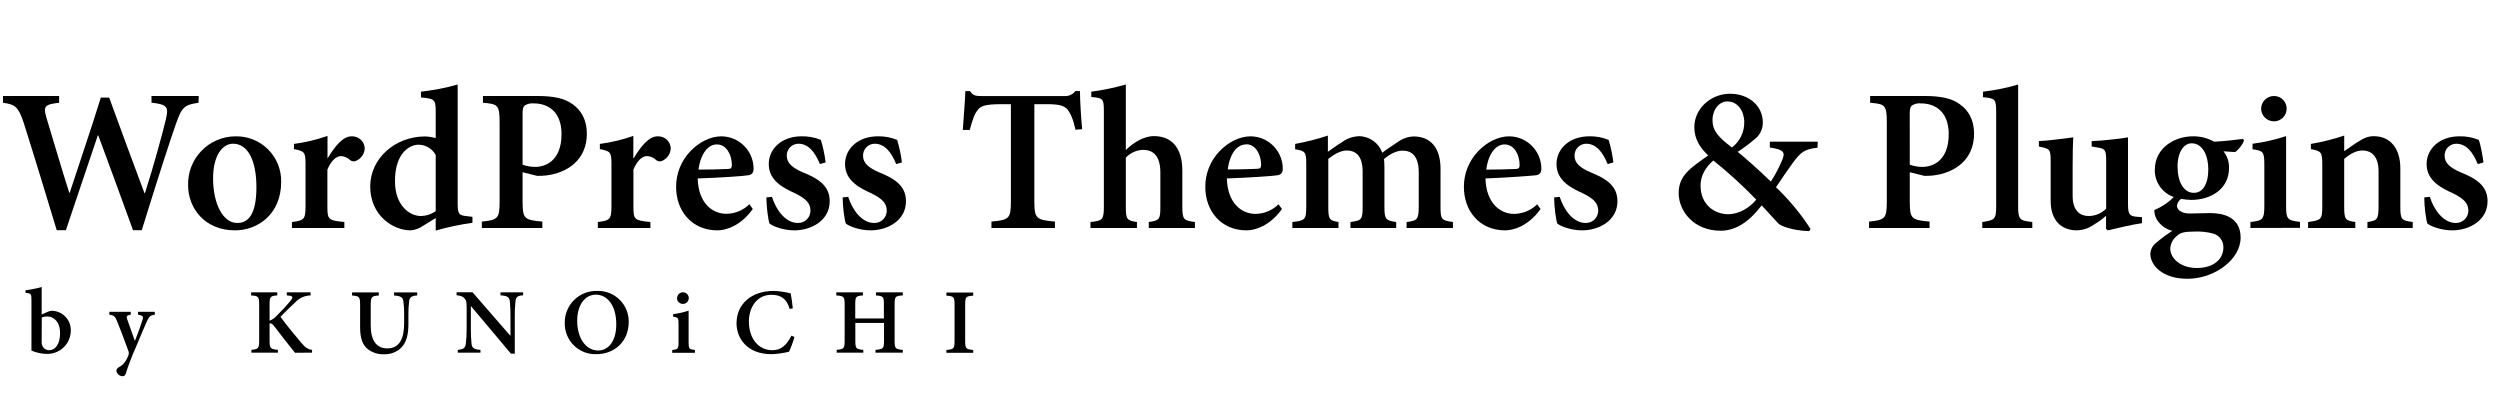
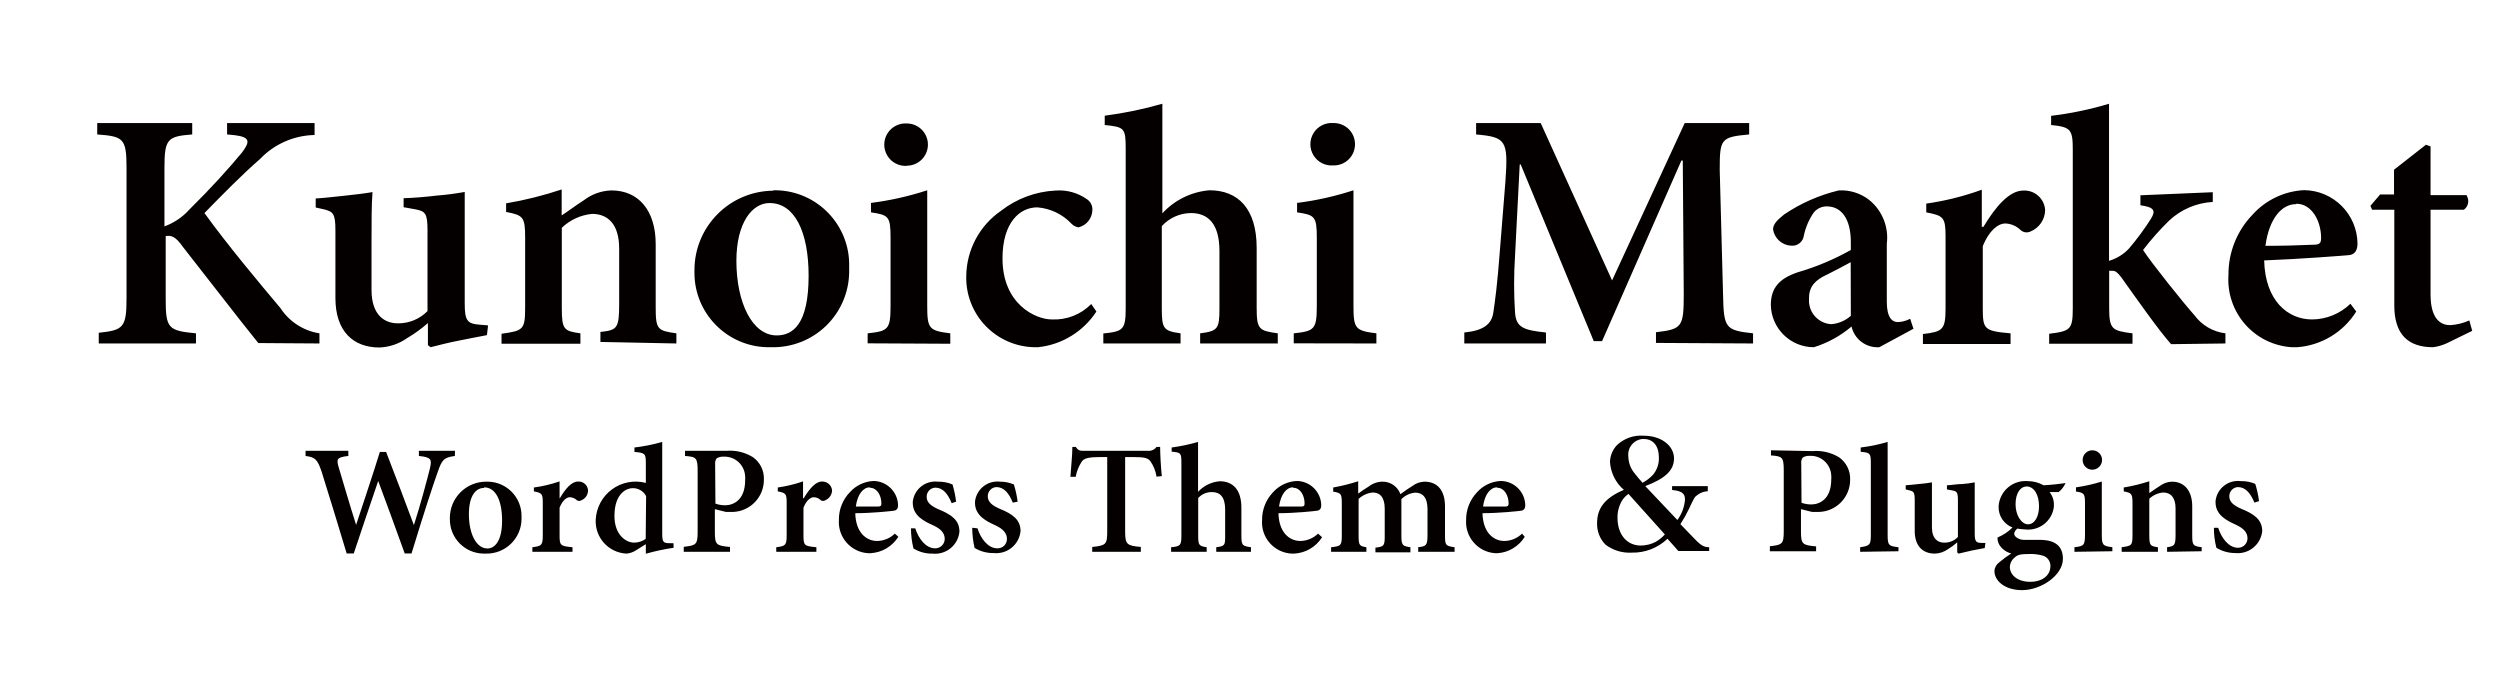
- <svg xmlns="http://www.w3.org/2000/svg" id="レイヤー_1" data-name="レイヤー 1" viewBox="0 0 900 151">
-   <g id="WordPress_Themes_Plugins" data-name="WordPress Themes Plugins" style="isolation:isolate">
-     <g style="isolation:isolate">
-       <path d="M71.45,37c-5,.72-6,1.51-8.12,7.62-1.65,4.67-6,17.83-12.29,38.24H47.88c-4.1-11.28-8.49-23.36-12.51-34.14h-.15c-3.95,11.86-7.83,23.07-11.5,34.14h-3.3c-4-13.15-7.77-25.66-11.87-38.6C6.61,38.44,5.46,37.58,1.08,37V34.56h20.2V37c-5.54.58-5.61,1.51-4.6,5.25,2.73,9,5.39,18.18,8.26,27.17h.15C28.75,58.21,32.71,46.7,36.3,35.13h3c4.17,11.57,8.48,23,12.72,34.43h.15c3-9.27,6.47-22,7.54-26.59,1-4.32.72-5.39-5.17-6V34.56h17Z" />
-       <path d="M84.83,49.08a16.07,16.07,0,0,1,16.39,16.39c0,11.78-8.56,17.46-16.61,17.46-11,0-16.89-8.12-16.89-16.17a17.12,17.12,0,0,1,17-17.68Zm-1,2.66c-3.67,0-7.12,4.17-7.12,12.43,0,9.06,3.45,16.1,8.7,16.1,3.52,0,6.9-2.37,6.9-12.86,0-9.49-3-15.67-8.41-15.67Z" />
-       <path d="M118,56.91c2.59-4.31,5.46-7.83,8.55-7.83a4.51,4.51,0,0,1,4.75,4.17,5.06,5.06,0,0,1-3.17,4.67,1.89,1.89,0,0,1-2.08-.29,5.06,5.06,0,0,0-3.31-1.44c-1.58,0-3.52,1.51-4.88,4.89v13.3c0,4.67.35,5,6.11,5.54v2.15H105.1V79.92c4.24-.51,4.89-.87,4.89-5.54V58.85c0-4.17-.51-4.45-4.17-5.17V51.81a60.34,60.34,0,0,0,12.08-2.88v8Z" />
-       <path d="M170.08,80.2A96,96,0,0,0,156.86,83V78.48l-4.53,2.8a8.94,8.94,0,0,1-4.53,1.65c-6.18,0-14.52-5.24-14.52-15.81,0-10,8.84-18,19.77-18a17.22,17.22,0,0,1,3.81.57V40.09c0-4.31-.51-4.6-5.32-5V33a80.27,80.27,0,0,0,13.22-2.58V73.16c0,4,.44,4.38,3.46,4.67l1.86.22ZM156.86,55.83a7,7,0,0,0-6.33-3.73c-2.37,0-8.34,2.22-8.34,13.15,0,8.77,5.32,12.51,9.28,12.51A9.43,9.43,0,0,0,156.86,76Z" />
-       <path d="M193.52,34.56c5.53,0,9.7.79,12.58,2.94,3.23,2.23,5.17,5.83,5.17,10.57,0,9.7-7.26,14.23-14.73,15.1a26.15,26.15,0,0,1-3.16.14L188.13,62V72.58c0,6.18.64,6.62,7.11,7.19v2.3H173.46v-2.3c5.75-.57,6.4-1.08,6.4-7.19V44.12c0-6.33-.65-6.69-6-7.12V34.56Zm-5.39,24.72a12.89,12.89,0,0,0,4.6.8c3.59,0,9.42-2.16,9.42-11.79,0-8.13-4.89-11.07-10-11.07a5.15,5.15,0,0,0-3.3.79c-.51.5-.72,1.22-.72,2.8Z" />
-       <path d="M228.17,56.91c2.59-4.31,5.46-7.83,8.55-7.83a4.51,4.51,0,0,1,4.75,4.17,5.07,5.07,0,0,1-3.16,4.67,1.9,1.9,0,0,1-2.09-.29,5.06,5.06,0,0,0-3.31-1.44c-1.58,0-3.52,1.51-4.88,4.89v13.3c0,4.67.36,5,6.11,5.54v2.15H215.23V79.92c4.24-.51,4.89-.87,4.89-5.54V58.85c0-4.17-.5-4.45-4.17-5.17V51.81A60.34,60.34,0,0,0,228,48.93v8Z" />
-       <path d="M271,75.24c-4.52,6.33-10,7.69-12.72,7.69-9.42,0-14.88-7.18-14.88-15.6a18.41,18.41,0,0,1,5.18-12.93c3.16-3.31,7.26-5.32,11.14-5.32h.07a11.67,11.67,0,0,1,11.5,11.5c0,1.44-.43,2.23-1.87,2.51S259,64,251.17,64.24c.22,8.7,5.11,12.73,10.36,12.73a12,12,0,0,0,8.26-3.45ZM258,52c-2.94,0-5.75,3.09-6.54,9.06,3.52,0,6.83-.07,10.35-.22,1.22,0,1.66-.28,1.66-1.43,0-3.74-2-7.41-5.32-7.41Z" />
-       <path d="M295.17,59.07c-1.8-4.39-4.17-7.33-7.77-7.33a4.22,4.22,0,0,0-4.16,4.38c0,2.66,2.22,4.39,5.75,5.9,5.89,2.37,9.7,5,9.7,10.42,0,7-6.69,10.49-12.72,10.49-3.81,0-7.55-1.36-8.92-2.44-.5-1.15-1.15-6.18-1.15-9.42l2-.21c1.5,4.74,4.88,9.41,9.34,9.41a4.42,4.42,0,0,0,4.53-4.38c0-2.59-1.44-4.31-5.61-6.33-3.88-1.79-9.41-4.38-9.41-10.49,0-5.46,4.6-10,11.86-10a17.21,17.21,0,0,1,6.9,1.29,47.48,47.48,0,0,1,1.72,8.12Z" />
-       <path d="M322.63,59.07c-1.8-4.39-4.17-7.33-7.76-7.33a4.22,4.22,0,0,0-4.17,4.38c0,2.66,2.22,4.39,5.75,5.9,5.89,2.37,9.7,5,9.7,10.42,0,7-6.68,10.49-12.72,10.49-3.81,0-7.55-1.36-8.92-2.44-.5-1.15-1.15-6.18-1.15-9.42l2-.21c1.51,4.74,4.88,9.41,9.34,9.41a4.42,4.42,0,0,0,4.53-4.38c0-2.59-1.44-4.31-5.61-6.33-3.88-1.79-9.41-4.38-9.41-10.49,0-5.46,4.6-10,11.86-10a17.21,17.21,0,0,1,6.9,1.29,47.48,47.48,0,0,1,1.72,8.12Z" />
-       <path d="M387.18,46.7c-.79-3.73-1.8-5.89-2.87-7.26C383,38,381.5,37.5,376.54,37.5h-4.17V72.58c0,6,.65,6.62,7.41,7.19v2.3H356.92v-2.3c6.4-.57,7-1.15,7-7.19V37.5h-3.38c-6.18,0-7.62.79-8.55,2.09-1.15,1.36-1.94,3.66-2.88,7.19h-2.51c.36-5,.79-10.14.93-14h1.66c1.07,1.65,2.08,1.8,4.17,1.8h29.68a4.63,4.63,0,0,0,4.1-1.8h1.65c0,3.23.36,9.27.79,13.73Z" />
-       <path d="M413.56,82.07V79.92c3.81-.51,4.17-1,4.17-5.32V62.16c0-5.82-2.37-8.2-6.18-8.2a8.62,8.62,0,0,0-6.25,2.81V74.6c0,4.31.36,4.81,4,5.32v2.15H392.57V79.92c4.32-.44,4.82-.8,4.82-5.54V40c0-4.53-.29-4.67-4.53-5.1V33a86,86,0,0,0,12.44-2.58V54c2.58-2.52,6.32-5,10.13-5,6.18,0,10.21,4,10.21,12.43V74.38c0,4.74.5,5,4.53,5.54v2.15Z" />
-       <path d="M461.51,75.24c-4.53,6.33-10,7.69-12.72,7.69-9.42,0-14.88-7.18-14.88-15.6a18.4,18.4,0,0,1,5.17-12.93c3.17-3.31,7.26-5.32,11.15-5.32h.07a11.67,11.67,0,0,1,11.5,11.5c0,1.44-.43,2.23-1.87,2.51s-10.42.87-18.26,1.15C441.89,72.94,446.78,77,452,77a12,12,0,0,0,8.27-3.45ZM448.5,52C445.55,52,442.75,55,442,61c3.52,0,6.83-.07,10.35-.22,1.22,0,1.65-.28,1.65-1.43,0-3.74-2-7.41-5.32-7.41Z" />
-       <path d="M506.37,82.07V79.92c3.74-.44,4.38-.8,4.38-5.61V62c0-5.76-2.51-7.77-5.75-7.77-1.94,0-4.17.86-6.75,3,.07.86.14,1.8.14,3V74.67c0,4.38.65,4.74,4.24,5.25v2.15H486.17V79.92c3.88-.51,4.38-.8,4.38-5.25V61.8c0-5.39-2.22-7.62-5.75-7.62-2.22,0-4.45,1.37-6.61,3V74.67c0,4.38.5,4.74,3.67,5.25v2.15H465.25V79.92c4.53-.51,5-.8,5-5.47V59.28c0-4.45-.28-5-4-5.53V51.81a85.85,85.85,0,0,0,11.79-3v5.82c1.58-1.07,3.16-2.3,5-3.38a10.88,10.88,0,0,1,6.18-2.22A8.92,8.92,0,0,1,497.6,55c1.94-1.51,3.88-2.73,5.61-3.88a10.24,10.24,0,0,1,5.67-2c6.19,0,9.71,4.17,9.71,11.64V74.6c0,4.52.43,4.74,4.46,5.32v2.15Z" />
-       <path d="M554.61,75.24c-4.53,6.33-10,7.69-12.73,7.69-9.42,0-14.88-7.18-14.88-15.6a18.41,18.41,0,0,1,5.18-12.93c3.16-3.31,7.26-5.32,11.14-5.32h.07a11.67,11.67,0,0,1,11.5,11.5c0,1.44-.43,2.23-1.87,2.51-1.29.15-10.42.87-18.25,1.15C535,72.94,539.87,77,545.12,77a12,12,0,0,0,8.26-3.45ZM541.59,52c-2.94,0-5.75,3.09-6.54,9.06,3.53,0,6.83-.07,10.35-.22,1.23,0,1.66-.28,1.66-1.43,0-3.74-2-7.41-5.32-7.41Z" />
-       <path d="M578.76,59.07c-1.8-4.39-4.17-7.33-7.76-7.33a4.22,4.22,0,0,0-4.17,4.38c0,2.66,2.22,4.39,5.75,5.9,5.89,2.37,9.7,5,9.7,10.42,0,7-6.68,10.49-12.72,10.49-3.81,0-7.55-1.36-8.92-2.44-.5-1.15-1.15-6.18-1.15-9.42l2-.21c1.51,4.74,4.88,9.41,9.34,9.41a4.42,4.42,0,0,0,4.53-4.38c0-2.59-1.44-4.31-5.61-6.33-3.88-1.79-9.41-4.38-9.41-10.49,0-5.46,4.6-10,11.86-10a17.21,17.21,0,0,1,6.9,1.29,47.48,47.48,0,0,1,1.72,8.12Z" />
-       <path d="M654.31,53.17c-4.74.51-6,1.66-8.7,5.18-1.94,2.66-3.88,5.53-6.25,9.06a82.2,82.2,0,0,1,12.43,15l-.43.79c-5.89-.14-10.21-1.8-11.14-2.73s-3.52-3.88-6-6.54c-5,6.47-9.77,9.13-14.81,9.13-9.7,0-15.09-7.12-15.09-13.52s4.24-9.05,10.64-13.58c-3.17-2.95-5-6.11-5-10.21,0-6.61,5.9-12,12.87-12,6.76,0,11.79,4.38,11.79,10.35a7.45,7.45,0,0,1-3.16,6.18,52.2,52.2,0,0,1-5.9,4.38c2.3,1.87,7,5.9,11.94,10.71a48.77,48.77,0,0,0,3.88-7.26c1.51-3.3.93-4.24-4.24-5V51h17.25ZM622.25,77.11c4,0,7.91-2.59,10-5.25a164.25,164.25,0,0,0-15.45-14.09c-3.09,2.66-4.6,5.83-4.6,9,0,7,5.1,10.35,10,10.35Zm-.36-40.61c-3,0-5.39,2.94-5.39,6.75s2.16,6.19,7,9.85A11.27,11.27,0,0,0,627.93,44c0-3.95-2.3-7.47-6-7.47Z" />
-       <path d="M692.91,34.56c5.54,0,9.71.79,12.58,2.94,3.24,2.23,5.18,5.83,5.18,10.57,0,9.7-7.26,14.23-14.74,15.1a26.15,26.15,0,0,1-3.16.14L687.52,62V72.58c0,6.18.65,6.62,7.12,7.19v2.3H672.86v-2.3c5.75-.57,6.39-1.08,6.39-7.19V44.12c0-6.33-.64-6.69-6-7.12V34.56Zm-5.39,24.72a12.89,12.89,0,0,0,4.6.8c3.6,0,9.42-2.16,9.42-11.79,0-8.13-4.89-11.07-10-11.07a5.16,5.16,0,0,0-3.31.79c-.5.5-.72,1.22-.72,2.8Z" />
-       <path d="M713.62,82.07V79.92c4.53-.65,5-1,5-5.76V40.23c0-4.67-.43-4.81-4.75-5.24V33a73.59,73.59,0,0,0,12.66-2.58V74.16c0,4.89.5,5.25,5.1,5.76v2.15Z" />
-       <path d="M771.12,80.35c-1.87.28-4,.64-6.11,1.15s-4.38,1-6.18,1.43l-.65-.5V77.69a32,32,0,0,1-4.45,3.23,11.06,11.06,0,0,1-6,2c-5.68,0-9.49-3.52-9.49-10.64V57.7c0-3.66-.5-4-2.37-4.53L734,52.74V50.8c1.72-.07,3.74-.29,6.11-.57s4.6-.51,6.25-.79c-.14,2.73-.21,6.32-.21,10.85V70.57c0,5.46,2.87,7.19,5.68,7.19a8.73,8.73,0,0,0,6.39-2.66V57.7c0-3.66-.5-4.09-2.66-4.53L753,52.74V50.8c2.16-.07,4.74-.29,7.19-.57,2.3-.22,4.45-.51,5.89-.79V73.37c0,3.81.5,4.46,3.31,4.68l1.72.14Z" />
-       <path d="M807.86,50.66a10.87,10.87,0,0,1-3.16,4.09l-4.25-.28a9.2,9.2,0,0,1,2,6c0,7.69-6.69,11.5-13.59,11.5a28.35,28.35,0,0,1-3.67-.36,3.61,3.61,0,0,0-1.5,2.37c0,1.37,1.29,2.88,4.67,2.88,2.51,0,4.81-.15,7.26-.15,4.45,0,11,1.22,11,8.84,0,7.91-9.42,14.81-19.13,14.81-9,0-13.29-4.81-13.37-8.91a5.33,5.33,0,0,1,2.16-4.1,52.83,52.83,0,0,1,5.75-4.24,9.21,9.21,0,0,1-5.53-4,6.64,6.64,0,0,1-.94-3.52,20.49,20.49,0,0,0,7-4.67,10.13,10.13,0,0,1-6.83-9.71c0-8.33,7.55-12.14,13.73-12.14h.07A15.23,15.23,0,0,1,797.08,51c3.8-.15,7.69-.65,10.42-1ZM790,83.37c-3.52,0-5.11.35-6.33,1.58a6.07,6.07,0,0,0-2.37,4.53c0,3.66,3.88,7,9.56,7,6.11,0,9.56-3.24,9.56-7.41a5,5,0,0,0-3.74-5,22.32,22.32,0,0,0-6.61-.71Zm-1.08-31.78c-2.52,0-5,2.88-5,8.34s2.15,9.49,5.89,9.49c3,0,5.18-2.88,5.18-8.48,0-5-2.09-9.35-6-9.35Z" />
-       <path d="M810.16,82.07V79.92c4.46-.51,5-.87,5-6V59.28c0-4.67-.43-5-4.24-5.53v-2A66.49,66.49,0,0,0,823,49V73.88c0,5,.35,5.46,5,6v2.15ZM814,39.16a4.63,4.63,0,0,1,4.6-4.6,4.54,4.54,0,0,1,4.6,4.6,4.59,4.59,0,0,1-4.67,4.53A4.65,4.65,0,0,1,814,39.16Z" />
-       <path d="M852.28,82.07V79.92c3.6-.51,4-.87,4-6.12V61.66c0-5.11-2.3-7.48-5.82-7.48-2.31,0-4.46,1.29-6.55,3V74.38c0,4.74.44,5,4,5.54v2.15h-17V79.92c4.75-.65,5.11-.87,5.11-5.76V59.21c0-4.53-.43-4.81-4.1-5.53V51.81a79.69,79.69,0,0,0,12-3v5.61c1.44-.94,3-2.16,4.75-3.24,2.23-1.44,3.81-2.15,5.89-2.15,5.83,0,9.56,4.24,9.56,11.57V74.38c0,4.74.43,5,4.46,5.54v2.15Z" />
-       <path d="M892,59.07c-1.8-4.39-4.17-7.33-7.77-7.33a4.22,4.22,0,0,0-4.17,4.38c0,2.66,2.23,4.39,5.75,5.9,5.9,2.37,9.71,5,9.71,10.42,0,7-6.69,10.49-12.73,10.49-3.81,0-7.54-1.36-8.91-2.44-.5-1.15-1.15-6.18-1.15-9.42l2-.21c1.51,4.74,4.89,9.41,9.35,9.41a4.43,4.43,0,0,0,4.53-4.38c0-2.59-1.44-4.31-5.61-6.33-3.88-1.79-9.42-4.38-9.42-10.49,0-5.46,4.6-10,11.86-10a17.13,17.13,0,0,1,6.9,1.29c.72,1.65,1.51,6.54,1.73,8.12Z" />
-     </g>
-   </g>
-   <g id="by_KUNOiCHI" data-name="by KUNOiCHI" style="isolation:isolate">
-     <g style="isolation:isolate">
-       <path d="M16.83,112.41a4.32,4.32,0,0,1,1.81-.53,6.94,6.94,0,0,1,6.85,7.05,8.42,8.42,0,0,1-8.63,8.47,14.31,14.31,0,0,1-5.54-1.19V107.83c0-2-.16-2.24-2.14-2.41v-.92A36.93,36.93,0,0,0,15,103.32v9.91ZM15,123.25a2.44,2.44,0,0,0,.2,1.12,2.69,2.69,0,0,0,2.43,1.71c2.24,0,4-2.11,4-6.16s-2.24-6-4.65-6a5.59,5.59,0,0,0-1.94.36Z" />
-       <path d="M55.74,113.26c-1.68.3-2,.6-2.87,2.44s-1.94,4.55-4.08,9.59a84.65,84.65,0,0,0-3.53,9.26,1.15,1.15,0,0,1-1.19.89,2.32,2.32,0,0,1-2.17-1.95c0-.53.23-.82.86-1.28a6.11,6.11,0,0,0,2.7-2.67,9.3,9.3,0,0,0,.82-1.75,2.26,2.26,0,0,0-.1-1.55c-1.58-4.38-3.29-8.86-4.08-10.7-.66-1.58-1-2-2.74-2.28v-1h7.71v1c-1.45.3-1.68.53-1.28,1.68l2.77,7.81c.82-2,2.14-5.63,2.76-7.61.36-1.15.1-1.58-1.64-1.88v-1h6.06Z" />
-       <path d="M106.21,127c-2-2.4-4.74-6-7.44-9.49-.76-1-1.19-1.18-1.72-1.08v6.12c0,2.9.3,3.13,3,3.4v1H90.5v-1c2.47-.27,2.8-.5,2.8-3.4V109.67c0-2.93-.3-3.13-2.9-3.32v-1.12h9.42v1.12c-2.47.19-2.77.42-2.77,3.32v5.77a6.3,6.3,0,0,0,2.51-1.71c2.14-2.11,3.85-4,5.14-5.57.85-1.12.82-1.55-.73-1.75l-.72-.06v-1.12h8.56v1.12a7.65,7.65,0,0,0-5.4,2.37c-1.75,1.58-3.59,3.46-5.44,5.33,2.34,3.23,5.41,6.89,7.52,9.39,1.54,1.82,2.4,2.28,3.85,2.51v1Z" />
-       <path d="M150.2,106.35c-1.91.1-2.74.69-2.9,2a34.63,34.63,0,0,0-.27,4.94v3.2c0,3.76-.59,6.59-2.53,8.63a8.41,8.41,0,0,1-6.16,2.41,9,9,0,0,1-5.77-1.72c-2-1.48-2.93-4-2.93-7.94v-8c0-3.1-.3-3.26-2.9-3.49v-1.12h9.62v1.12c-2.54.19-2.9.39-2.9,3.49v7.34c0,5.21,2,8.21,5.93,8.21,4.42,0,6.1-3.46,6.1-9.06v-3.07a30.84,30.84,0,0,0-.3-5c-.2-1.22-1-1.78-3.33-1.91v-1.12h8.34Z" />
-       <path d="M188.32,106.31c-1.85.1-2.57.53-2.74,2.08a43.64,43.64,0,0,0-.26,5.6v13.34h-1.38l-14.37-17.1h-.06v7.91a52.08,52.08,0,0,0,.23,5.53c.16,1.59.82,2.11,3.23,2.28v1H164.8v-1c1.91-.17,2.73-.66,2.9-2.18a43.91,43.91,0,0,0,.29-5.63V111c0-2.27-.06-2.7-.69-3.49s-1.42-1.08-2.93-1.22v-1.08h5.73l13.57,15.61h.1V114a50.51,50.51,0,0,0-.23-5.53c-.16-1.49-.92-2-3.36-2.15v-1.08h8.14Z" />
-       <path d="M215.14,104.73a11,11,0,0,1,11.2,11.14c0,7.21-5.27,11.63-11.63,11.63a11,11,0,0,1-11.4-11.27,11.35,11.35,0,0,1,11.8-11.5Zm-.69,1.35c-3.59,0-6.66,3.36-6.66,9.42s3,10.68,7.58,10.68c3.49,0,6.49-3.13,6.49-9.42,0-6.82-3.2-10.68-7.38-10.68Z" />
-       <path d="M242,127v-1c2-.23,2.27-.39,2.27-2.76v-6.69c0-2.14-.19-2.27-1.94-2.54v-.92a30.3,30.3,0,0,0,5.57-1.25v11.4c0,2.3.16,2.5,2.27,2.76v1Zm1.75-19.67a2.12,2.12,0,0,1,2.11-2.1,2.07,2.07,0,0,1,2.1,2.1,2.1,2.1,0,0,1-2.14,2.08A2.13,2.13,0,0,1,243.71,107.33Z" />
-       <path d="M286,121.3a36.21,36.21,0,0,1-1.94,5.31,30.48,30.48,0,0,1-6.33.89c-8.83,0-12.58-5.77-12.58-11.11,0-7,5.43-11.66,13.37-11.66a28.46,28.46,0,0,1,6.13.89c.33,1.88.56,3.36.76,5.37l-1.15.23c-1-3.82-3.4-5.1-6.53-5.1-5.3,0-8.13,4.61-8.13,9.62,0,6.19,3.52,10.34,8.43,10.34,3.16,0,5.14-1.81,6.89-5.24Z" />
-       <path d="M325,106.35c-2.7.19-2.94.39-2.94,3.23v13.11c0,2.8.3,3,2.94,3.26v1h-9.82v-1c2.8-.27,3.06-.46,3.06-3.26v-6.43H307.92v6.43c0,2.8.27,3,2.87,3.26v1H301.2v-1c2.57-.27,2.87-.46,2.87-3.26V109.58c0-2.84-.3-3-3-3.23v-1.12h9.59v1.12c-2.5.19-2.77.39-2.77,3.23v5.07h10.31v-5.07c0-2.84-.26-3-2.86-3.23v-1.12H325Z" />
-       <path d="M340.71,127v-1c2.63-.27,2.93-.46,2.93-3.3v-13c0-2.87-.3-3.07-2.93-3.26v-1.12h9.65v1.12c-2.6.19-2.9.39-2.9,3.26v13c0,2.84.3,3,2.9,3.3v1Z" />
-     </g>
+ <svg xmlns="http://www.w3.org/2000/svg" id="レイヤー_1" data-name="レイヤー 1" viewBox="0 0 180 50">
+   <g id="グループ_1313" data-name="グループ 1313">
+     <path id="パス_261" data-name="パス 261" d="M23,24.73V24a4.11,4.11,0,0,1-2.81-1.82c-1.54-1.83-3.77-4.49-5.47-6.84,1.34-1.37,2.68-2.74,4-3.89a5.58,5.58,0,0,1,3.93-1.73V8.86H16.35v.82l.53.05c1.13.14,1.15.45.53,1.27-.94,1.13-2.19,2.52-3.75,4.06a4.48,4.48,0,0,1-1.82,1.24V12.1c0-2.11.22-2.28,2-2.42V8.86H7v.82c1.9.14,2.11.29,2.11,2.42v9.39c0,2.11-.24,2.28-2,2.47v.77h7V24c-2-.19-2.18-.36-2.18-2.47V17c.38-.07.7,0,1.25.79,2,2.54,4,5.16,5.42,6.91Zm12.14-1.3-.58-.05c-.93-.07-1.1-.29-1.1-1.56v-8a19.38,19.38,0,0,1-2,.26c-.82.1-1.68.17-2.4.19v.65l.84.15c.72.14.88.28.88,1.51V22.4a2.94,2.94,0,0,1-2.13.88c-.94,0-1.9-.57-1.9-2.4V17.46c0-1.52,0-2.72.07-3.63-.55.1-1.34.19-2.09.27s-1.46.16-2,.19v.65l.63.14c.62.17.79.29.79,1.51v4.87c0,2.38,1.27,3.56,3.17,3.56a3.73,3.73,0,0,0,2-.68,9.74,9.74,0,0,0,1.49-1.08v1.59L31,25c.6-.15,1.32-.34,2.06-.48s1.42-.29,2-.39Zm13.56,1.3V24c-1.35-.19-1.49-.27-1.49-1.85V17.58c0-2.45-1.25-3.87-3.19-3.87a3.44,3.44,0,0,0-2,.72c-.57.36-1.1.77-1.58,1.08V13.64a26.35,26.35,0,0,1-4,1v.62c1.22.24,1.37.34,1.37,1.85v5c0,1.63-.12,1.7-1.7,1.92v.72h5.68V24c-1.2-.17-1.34-.27-1.34-1.85V16.4a3.65,3.65,0,0,1,2.18-1c1.18,0,1.95.79,1.95,2.5v4c0,1.75-.15,1.87-1.35,2v.72Zm7-11A5.72,5.72,0,0,0,50,19.45v.16A5.36,5.36,0,0,0,55.26,25h.33a5.47,5.47,0,0,0,5.55-5.4c0-.14,0-.29,0-.43a5.36,5.36,0,0,0-5.25-5.47h-.24Zm-.29.89c1.8,0,2.81,2.06,2.81,5.23,0,3.5-1.13,4.3-2.3,4.3-1.75,0-2.9-2.35-2.9-5.37,0-2.76,1.15-4.16,2.38-4.16Zm9.84-2.69a1.52,1.52,0,0,0,1.56-1.5h0a1.52,1.52,0,0,0-1.49-1.54h0a1.53,1.53,0,1,0,0,3.05Zm3.17,12.82V24c-1.54-.19-1.66-.34-1.66-2v-8.3a21.75,21.75,0,0,1-4.05.91v.68c1.27.19,1.41.28,1.41,1.84V22c0,1.72-.16,1.84-1.65,2v.72Zm10.15-2.86A3.73,3.73,0,0,1,75.73,23c-1.17,0-3.55-1.1-3.55-4.39,0-2.6,1.25-3.68,2.5-3.68a3.78,3.78,0,0,1,2.47,1.18.9.9,0,0,0,.5.26,1.31,1.31,0,0,0,1-1.22.88.88,0,0,0-.41-.82A3.45,3.45,0,0,0,76,13.72h0a6.94,6.94,0,0,0-3.93,1.46,5.78,5.78,0,0,0-2.5,4.7A5,5,0,0,0,74.48,25h.26a5.73,5.73,0,0,0,4.2-2.57ZM92,24.73V24c-1.35-.19-1.52-.27-1.52-1.85v-4.3c0-2.83-1.34-4.15-3.4-4.15a5.19,5.19,0,0,0-3.39,1.66V7.47a28.05,28.05,0,0,1-4.15.86V9c1.41.15,1.51.2,1.51,1.71V22.16c0,1.58-.17,1.7-1.61,1.85v.72H85V24c-1.23-.17-1.35-.34-1.35-1.78V16.28a2.87,2.87,0,0,1,2.09-.94c1.27,0,2.06.8,2.06,2.74v4.15c0,1.44-.12,1.61-1.39,1.77v.73Zm4-12.82a1.52,1.52,0,0,0,1.56-1.5h0A1.52,1.52,0,0,0,96,8.86h0a1.53,1.53,0,1,0,0,3.05ZM99.1,24.73V24c-1.53-.19-1.65-.34-1.65-2v-8.3a21.68,21.68,0,0,1-4.06.91v.68c1.27.19,1.42.28,1.42,1.84V22c0,1.72-.17,1.84-1.66,2v.72Zm27.12,0V24c-2-.22-2.11-.38-2.16-2.78l-.24-9c0-2.23.08-2.35,2.12-2.54V8.86H121.3l-5.23,11.33L110.93,8.86h-4.65v.82c2.16.19,2.32.43,2.11,3.38L108,17.94c-.19,2.56-.36,3.74-.48,4.56s-.67,1.3-2.09,1.44v.79h5.88v-.79c-1.63-.17-2.16-.36-2.23-1.47a31.08,31.08,0,0,1,0-4l.34-6.63h.07l5.26,12.72h.6l5.71-13h.1l.07,9.58c0,2.4-.1,2.56-2,2.78v.77Zm11.55-1.06-.24-.72a2,2,0,0,1-.89.24c-.41,0-.79-.33-.79-1.46V17.55a3.49,3.49,0,0,0-1.25-3.14,3.27,3.27,0,0,0-2.21-.7,12,12,0,0,0-3.93,1.73c-.5.4-.8.7-.8,1.08a1.39,1.39,0,0,0,1.3,1.17.84.84,0,0,0,.92-.74,4.56,4.56,0,0,1,.72-1.66,1.19,1.19,0,0,1,.93-.43c1.06,0,1.73.91,1.73,2.57V18a18.25,18.25,0,0,1-3.84,1.61c-1.32.45-1.92,1.13-1.92,2.35A3.1,3.1,0,0,0,130.6,25h0a7.73,7.73,0,0,0,2.71-1.49,1.92,1.92,0,0,0,2,1.49Zm-4.51-.93a2.39,2.39,0,0,1-1.42.6,1.7,1.7,0,0,1-1.59-1.81.2.2,0,0,1,0-.07c0-.86.48-1.32,1.32-1.7.5-.26,1.22-.62,1.68-.88Zm9.43-6.41V13.66a20,20,0,0,1-4,1v.63c1.22.24,1.39.33,1.39,1.73v5.18c0,1.56-.22,1.68-1.63,1.85v.72h6.31V24c-1.92-.17-2-.29-2-1.85V17.72c.46-1.13,1.1-1.63,1.63-1.63a1.66,1.66,0,0,1,1.1.48.64.64,0,0,0,.7.1,1.69,1.69,0,0,0,1.06-1.56,1.5,1.5,0,0,0-1.58-1.39c-1,0-2,1.17-2.86,2.61Zm17.54,8.4V24a3.27,3.27,0,0,1-2.23-1.3c-.79-.89-3.12-3.79-3.7-4.7a19.72,19.72,0,0,1,1.87-2.11,5,5,0,0,1,3.15-1.35v-.7l-5.21.22v.72c1,.14,1.13.38.74,1a18.83,18.83,0,0,1-1.56,2.11,3.19,3.19,0,0,1-1.44.89V7.47a24.72,24.72,0,0,1-4.17.87V9c1.39.15,1.56.29,1.56,1.76v11.4c0,1.56-.15,1.68-1.7,1.87v.72h6V24c-1.49-.19-1.68-.29-1.68-1.87V19.5h.28c.17,0,.34.14.58.45,1.2,1.68,2.66,3.77,3.6,4.83Zm9-2.86A4,4,0,0,1,166.47,23c-1.75,0-3.38-1.35-3.45-4.25,2.61-.1,5.66-.34,6.1-.38s.62-.36.62-.84a3.89,3.89,0,0,0-3.84-3.84h0a5.35,5.35,0,0,0-3.72,1.77,6.16,6.16,0,0,0-1.73,4.32A4.88,4.88,0,0,0,165,25h.4a5.5,5.5,0,0,0,4.25-2.57Zm-3.89-7.2c1.1,0,1.78,1.23,1.78,2.47,0,.39-.14.48-.55.48-1.18.05-2.28.08-3.46.08.27-2,1.2-3,2.19-3ZM178,23.82l-.21-.75a3.84,3.84,0,0,1-1.37.34c-.55,0-1.42-.27-1.42-2.21V15.1h2.4a.76.76,0,0,0,.21-1l0-.05H175V10.54l-.33-.12-2.3,1.8V14h-1l-.7.82.12.28h1.6V22c0,2.08,1,3,2.79,3a3.48,3.48,0,0,0,1-.29Z" style="fill:#040000" />
+     <path id="パス_260" data-name="パス 260" d="M32.76,32.46h-2.6v.37c.9.09.95.25.79.91s-.69,2.65-1.15,4.07h0c-.65-1.75-1.31-3.49-2-5.27h-.45c-.55,1.78-1.15,3.54-1.71,5.25h0c-.44-1.37-.84-2.77-1.26-4.16-.16-.57-.14-.71.7-.8v-.37H22v.37c.67.09.85.22,1.15,1.11.62,2,1.21,3.89,1.81,5.91h.51c.56-1.7,1.15-3.41,1.76-5.22h0c.61,1.64,1.29,3.49,1.91,5.22h.49c.95-3.12,1.62-5.14,1.88-5.85.32-.94.47-1.06,1.24-1.17ZM35,34.68a2.61,2.61,0,0,0-2.61,2.63v.07a2.46,2.46,0,0,0,2.43,2.48H35a2.51,2.51,0,0,0,2.55-2.48,1.21,1.21,0,0,0,0-.19,2.46,2.46,0,0,0-2.4-2.51H35Zm-.14.41c.83,0,1.29.94,1.29,2.4s-.52,2-1.06,2c-.8,0-1.33-1.07-1.33-2.46s.53-1.9,1.09-1.9Zm5.43.79V34.66a9.77,9.77,0,0,1-1.85.44v.28c.56.11.64.16.64.79v2.38c0,.72-.1.77-.75.85v.33h2.89V39.4c-.88-.08-.93-.13-.93-.85v-2c.21-.52.5-.75.74-.75a.76.76,0,0,1,.51.22.29.29,0,0,0,.32,0,.77.77,0,0,0,.48-.71.68.68,0,0,0-.72-.64c-.48,0-.92.54-1.31,1.2Zm8.2,3.23-.28,0c-.47,0-.53-.1-.53-.72V31.82a12.57,12.57,0,0,1-2,.4v.32c.74.06.82.11.82.77v1.46a2.88,2.88,0,0,0-3.61,2.67,2.33,2.33,0,0,0,2.22,2.42,1.48,1.48,0,0,0,.7-.25l.69-.43v.69a15.44,15.44,0,0,1,2-.43Zm-2-.31a1.44,1.44,0,0,1-.83.27c-.6,0-1.42-.57-1.42-1.92,0-1.67.92-2,1.28-2a1.06,1.06,0,0,1,1,.57Zm2.83-6.34v.37c.81.06.91.12.91,1.09v4.35c0,.94-.1,1-1,1.1v.36h3.33v-.35c-1-.09-1.09-.16-1.09-1.1V36.66l.8.2.49,0A2.31,2.31,0,0,0,55,34.53a1.87,1.87,0,0,0-.8-1.62,3.15,3.15,0,0,0-1.92-.45Zm2.17.95A.6.6,0,0,1,51.6,33a.9.9,0,0,1,.51-.12,1.48,1.48,0,0,1,1.54,1.42,1.34,1.34,0,0,1,0,.28c0,1.47-.89,1.8-1.44,1.8a2.06,2.06,0,0,1-.7-.12Zm6.33,2.47V34.66A9.77,9.77,0,0,1,56,35.1v.28c.56.11.64.16.64.79v2.38c0,.72-.1.77-.75.85v.33h2.89V39.4c-.88-.08-.93-.13-.93-.85v-2c.21-.52.5-.75.75-.75a.72.72,0,0,1,.5.22.29.29,0,0,0,.32,0,.8.8,0,0,0,.49-.71.7.7,0,0,0-.73-.64c-.47,0-.91.54-1.31,1.2Zm6.61,2.54a1.87,1.87,0,0,1-1.27.53c-.8,0-1.55-.62-1.58-2,1.2,0,2.6-.15,2.79-.18s.29-.16.29-.38a1.79,1.79,0,0,0-1.76-1.76h0a2.44,2.44,0,0,0-1.71.81,2.81,2.81,0,0,0-.79,2,2.25,2.25,0,0,0,2.09,2.39h.19a2.53,2.53,0,0,0,2-1.18Zm-1.79-3.3c.51,0,.82.56.82,1.13,0,.18-.07.22-.25.22-.54,0-1.05,0-1.59,0,.12-.91.55-1.38,1-1.38Zm6.2,1a7.38,7.38,0,0,0-.26-1.24,2.53,2.53,0,0,0-1.06-.2,1.63,1.63,0,0,0-1.8,1.44v.09c0,.93.84,1.33,1.44,1.6s.86.58.86,1a.68.68,0,0,1-.69.67h0c-.68,0-1.2-.71-1.43-1.44l-.31,0a5.94,5.94,0,0,0,.18,1.45,2.52,2.52,0,0,0,1.37.37,1.76,1.76,0,0,0,1.94-1.58v0c0-.83-.58-1.23-1.48-1.6-.54-.23-.88-.49-.88-.9a.65.65,0,0,1,.62-.67h0c.55,0,.91.45,1.18,1.12Zm4.43,0A7.4,7.4,0,0,0,73,34.88a2.52,2.52,0,0,0-1-.2,1.62,1.62,0,0,0-1.8,1.44.28.28,0,0,0,0,.09c0,.93.85,1.33,1.44,1.6s.86.58.86,1a.67.67,0,0,1-.69.67h0c-.68,0-1.2-.71-1.43-1.44L70,38a6.46,6.46,0,0,0,.17,1.45,2.54,2.54,0,0,0,1.37.37,1.76,1.76,0,0,0,1.94-1.58v0c0-.83-.58-1.23-1.48-1.6-.54-.23-.88-.49-.88-.9a.65.65,0,0,1,.62-.67h0c.55,0,.91.45,1.18,1.12Zm10.38-1.84c-.07-.68-.12-1.6-.12-2.1h-.26a.69.69,0,0,1-.62.28H78.1c-.32,0-.47,0-.64-.28h-.25c0,.6-.09,1.38-.14,2.15h.38a2.93,2.93,0,0,1,.44-1.1c.15-.2.37-.32,1.31-.32h.52v5.37c0,.92-.1,1-1.08,1.1v.35h3.5v-.35c-1-.09-1.13-.18-1.13-1.1V32.91h.64c.76,0,1,.07,1.18.3a2.62,2.62,0,0,1,.44,1.11Zm6.42,5.45V39.4c-.62-.09-.69-.12-.69-.85v-2c0-1.3-.62-1.9-1.56-1.9a2.4,2.4,0,0,0-1.56.76V31.82a13.35,13.35,0,0,1-1.9.4v.3c.65.06.7.09.7.78v5.26c0,.72-.08.78-.74.84v.33h2.56V39.4c-.56-.08-.61-.16-.61-.82V35.86a1.29,1.29,0,0,1,1-.43c.58,0,.94.36.94,1.25v1.9c0,.66,0,.74-.64.82v.33Zm4.83-1.31a1.87,1.87,0,0,1-1.27.53c-.8,0-1.55-.62-1.58-2,1.2,0,2.6-.15,2.79-.18s.29-.16.29-.38a1.78,1.78,0,0,0-1.76-1.76h0a2.46,2.46,0,0,0-1.71.81,2.85,2.85,0,0,0-.79,2A2.25,2.25,0,0,0,93,39.86h.19a2.53,2.53,0,0,0,2-1.18Zm-1.78-3.3c.5,0,.81.56.81,1.13,0,.18-.06.22-.25.22-.54,0-1.05,0-1.59,0,.13-.91.55-1.38,1-1.38Zm11.61,4.61V39.4c-.62-.09-.69-.12-.69-.82V36.46c0-1.14-.53-1.78-1.48-1.78a1.53,1.53,0,0,0-.87.31c-.26.17-.56.36-.86.59a1.35,1.35,0,0,0-1.27-.9,1.62,1.62,0,0,0-1,.34c-.29.17-.53.35-.77.52v-.89a13.93,13.93,0,0,1-1.8.45v.3c.57.09.62.16.62.85v2.32c0,.71-.08.76-.77.83v.33h2.54V39.4c-.49-.08-.56-.13-.56-.8V35.92a1.74,1.74,0,0,1,1-.46c.54,0,.88.34.88,1.17v2c0,.69-.08.73-.67.8v.34h2.52V39.4c-.55-.08-.65-.13-.65-.8V36.4c0-.19,0-.33,0-.46a1.59,1.59,0,0,1,1-.47c.5,0,.88.31.88,1.19v1.88c0,.74-.1.79-.67.86v.33Zm4.86-1.31a1.87,1.87,0,0,1-1.27.53c-.8,0-1.55-.62-1.58-2,1.2,0,2.6-.15,2.79-.18s.29-.16.29-.38a1.78,1.78,0,0,0-1.76-1.76h0a2.44,2.44,0,0,0-1.71.81,2.85,2.85,0,0,0-.79,2,2.25,2.25,0,0,0,2.09,2.39h.19a2.5,2.5,0,0,0,1.94-1.18Zm-1.78-3.3c.5,0,.81.56.81,1.13,0,.18-.07.22-.25.22-.54,0-1.05,0-1.59,0,.12-.91.55-1.38,1-1.38ZM120.39,35v.28c.68.06.93.24.93.68a2.82,2.82,0,0,1-.55,1.48L118.46,35c1.45-.55,2.07-1.14,2.07-2s-.86-1.63-2.19-1.63a2.51,2.51,0,0,0-1.92.68,1.81,1.81,0,0,0-.5,1.22,2.88,2.88,0,0,0,1,2c-1.33.56-1.93,1.29-1.93,2.39a2.12,2.12,0,0,0,.6,1.55,2.84,2.84,0,0,0,1.88.58,3.6,3.6,0,0,0,2.59-1l.78.88h2.22v-.27c-.44,0-.65-.17-1.28-.84l-.79-.82a9.75,9.75,0,0,0,.61-1.09c.39-.83.41-.87.6-1a1.29,1.29,0,0,1,.76-.28V35Zm-2.15-.27a8.3,8.3,0,0,1-.54-.64,1.94,1.94,0,0,1-.46-1.22,1.13,1.13,0,0,1,1-1.26h.12c.67,0,1.08.5,1.08,1.33a1.83,1.83,0,0,1-.43,1.25A2.9,2.9,0,0,1,118.24,34.77Zm1.63,3.75a2.75,2.75,0,0,1-.65.53,2.37,2.37,0,0,1-1.08.27c-1,0-1.68-.79-1.68-2a2.34,2.34,0,0,1,.34-1.26,1.79,1.79,0,0,1,.45-.46Zm7.64-6.06v.37c.82.06.92.12.92,1.09v4.35c0,.94-.1,1-1,1.1v.36h3.33v-.35c-1-.09-1.09-.16-1.09-1.1V36.66l.8.2.49,0a2.31,2.31,0,0,0,2.25-2.31,1.88,1.88,0,0,0-.79-1.62,3.18,3.18,0,0,0-1.93-.45Zm2.18.95a.6.6,0,0,1,.11-.43.9.9,0,0,1,.51-.12,1.48,1.48,0,0,1,1.54,1.42,1.34,1.34,0,0,1,0,.28c0,1.47-.89,1.8-1.44,1.8a2.06,2.06,0,0,1-.7-.12Zm7,6.32V39.4c-.7-.08-.78-.13-.78-.88v-6.7a11.72,11.72,0,0,1-1.94.4v.31c.66.06.73.09.73.8v5.19c0,.72-.08.78-.77.88v.33Zm6.26-.6-.27,0c-.43,0-.5-.13-.5-.71V34.73a7.35,7.35,0,0,1-.9.12c-.38,0-.77.08-1.1.09v.3l.38.07c.33.06.41.13.41.69v2.66a1.31,1.31,0,0,1-1,.41c-.43,0-.87-.26-.87-1.1V36.39c0-.69,0-1.24,0-1.66-.25.05-.61.09-.95.12s-.67.08-.94.09v.3l.29.07c.28.08.36.13.36.69v2.23c0,1.09.58,1.63,1.45,1.63a1.72,1.72,0,0,0,.93-.31,4.76,4.76,0,0,0,.68-.5v.73l.1.08.94-.22.94-.18Zm5.78-4.31c-.42.06-1,.13-1.59.16a2.32,2.32,0,0,0-1.15-.3h0a1.94,1.94,0,0,0-2.09,1.79v.06a1.56,1.56,0,0,0,1,1.49,3.25,3.25,0,0,1-1.08.72,1,1,0,0,0,.14.54,1.43,1.43,0,0,0,.85.61,8.34,8.34,0,0,0-.88.65.8.8,0,0,0-.33.63c0,.63.67,1.36,2,1.36s2.93-1.05,2.93-2.26-1-1.36-1.68-1.36c-.38,0-.73,0-1.12,0s-.71-.24-.71-.44a.56.56,0,0,1,.23-.37,5.32,5.32,0,0,0,.56.06,1.87,1.87,0,0,0,2.07-1.63s0-.09,0-.13a1.43,1.43,0,0,0-.31-.93l.65,0a1.68,1.68,0,0,0,.49-.63Zm-2.84.24c.6,0,.92.66.92,1.43s-.33,1.3-.79,1.3-.9-.62-.9-1.45.38-1.27.77-1.27Zm.17,4.87a3.14,3.14,0,0,1,1,.11.76.76,0,0,1,.57.76c0,.63-.53,1.13-1.46,1.13s-1.46-.51-1.46-1.07a.91.91,0,0,1,.36-.69c.19-.19.43-.24,1-.24Zm4.57-6.07a.71.71,0,0,0,.72-.69h0a.7.7,0,1,0-.72.69Zm1.46,5.87V39.4c-.7-.09-.76-.16-.76-.93v-3.8a11.91,11.91,0,0,1-1.86.42v.3c.58.09.65.14.65.85v2.23c0,.8-.08.85-.76.93v.33Zm6.43,0V39.4c-.61-.09-.68-.12-.68-.85v-2.1c0-1.12-.57-1.77-1.46-1.77a1.53,1.53,0,0,0-.9.33c-.27.16-.51.35-.73.49v-.85a12.67,12.67,0,0,1-1.84.45v.28c.56.11.63.16.63.85v2.29c0,.75-.05.78-.78.88v.33h2.61V39.4c-.55-.08-.62-.12-.62-.85V35.91a1.65,1.65,0,0,1,1-.45c.54,0,.89.36.89,1.14v1.86c0,.8-.06.86-.61.94v.33Zm4.13-3.61a7.4,7.4,0,0,0-.27-1.24,2.52,2.52,0,0,0-1.05-.2,1.62,1.62,0,0,0-1.81,1.43s0,.06,0,.1c0,.93.85,1.33,1.44,1.6s.86.57.86,1a.68.68,0,0,1-.68.67h0c-.68,0-1.2-.71-1.43-1.44l-.31,0a5.8,5.8,0,0,0,.18,1.44,2.61,2.61,0,0,0,1.36.38,1.77,1.77,0,0,0,1.94-1.58v0c0-.83-.59-1.23-1.49-1.6-.54-.23-.88-.49-.88-.9a.65.65,0,0,1,.62-.67h0c.55,0,.91.45,1.19,1.12Z" style="fill:#040000" />
  </g>
</svg>
